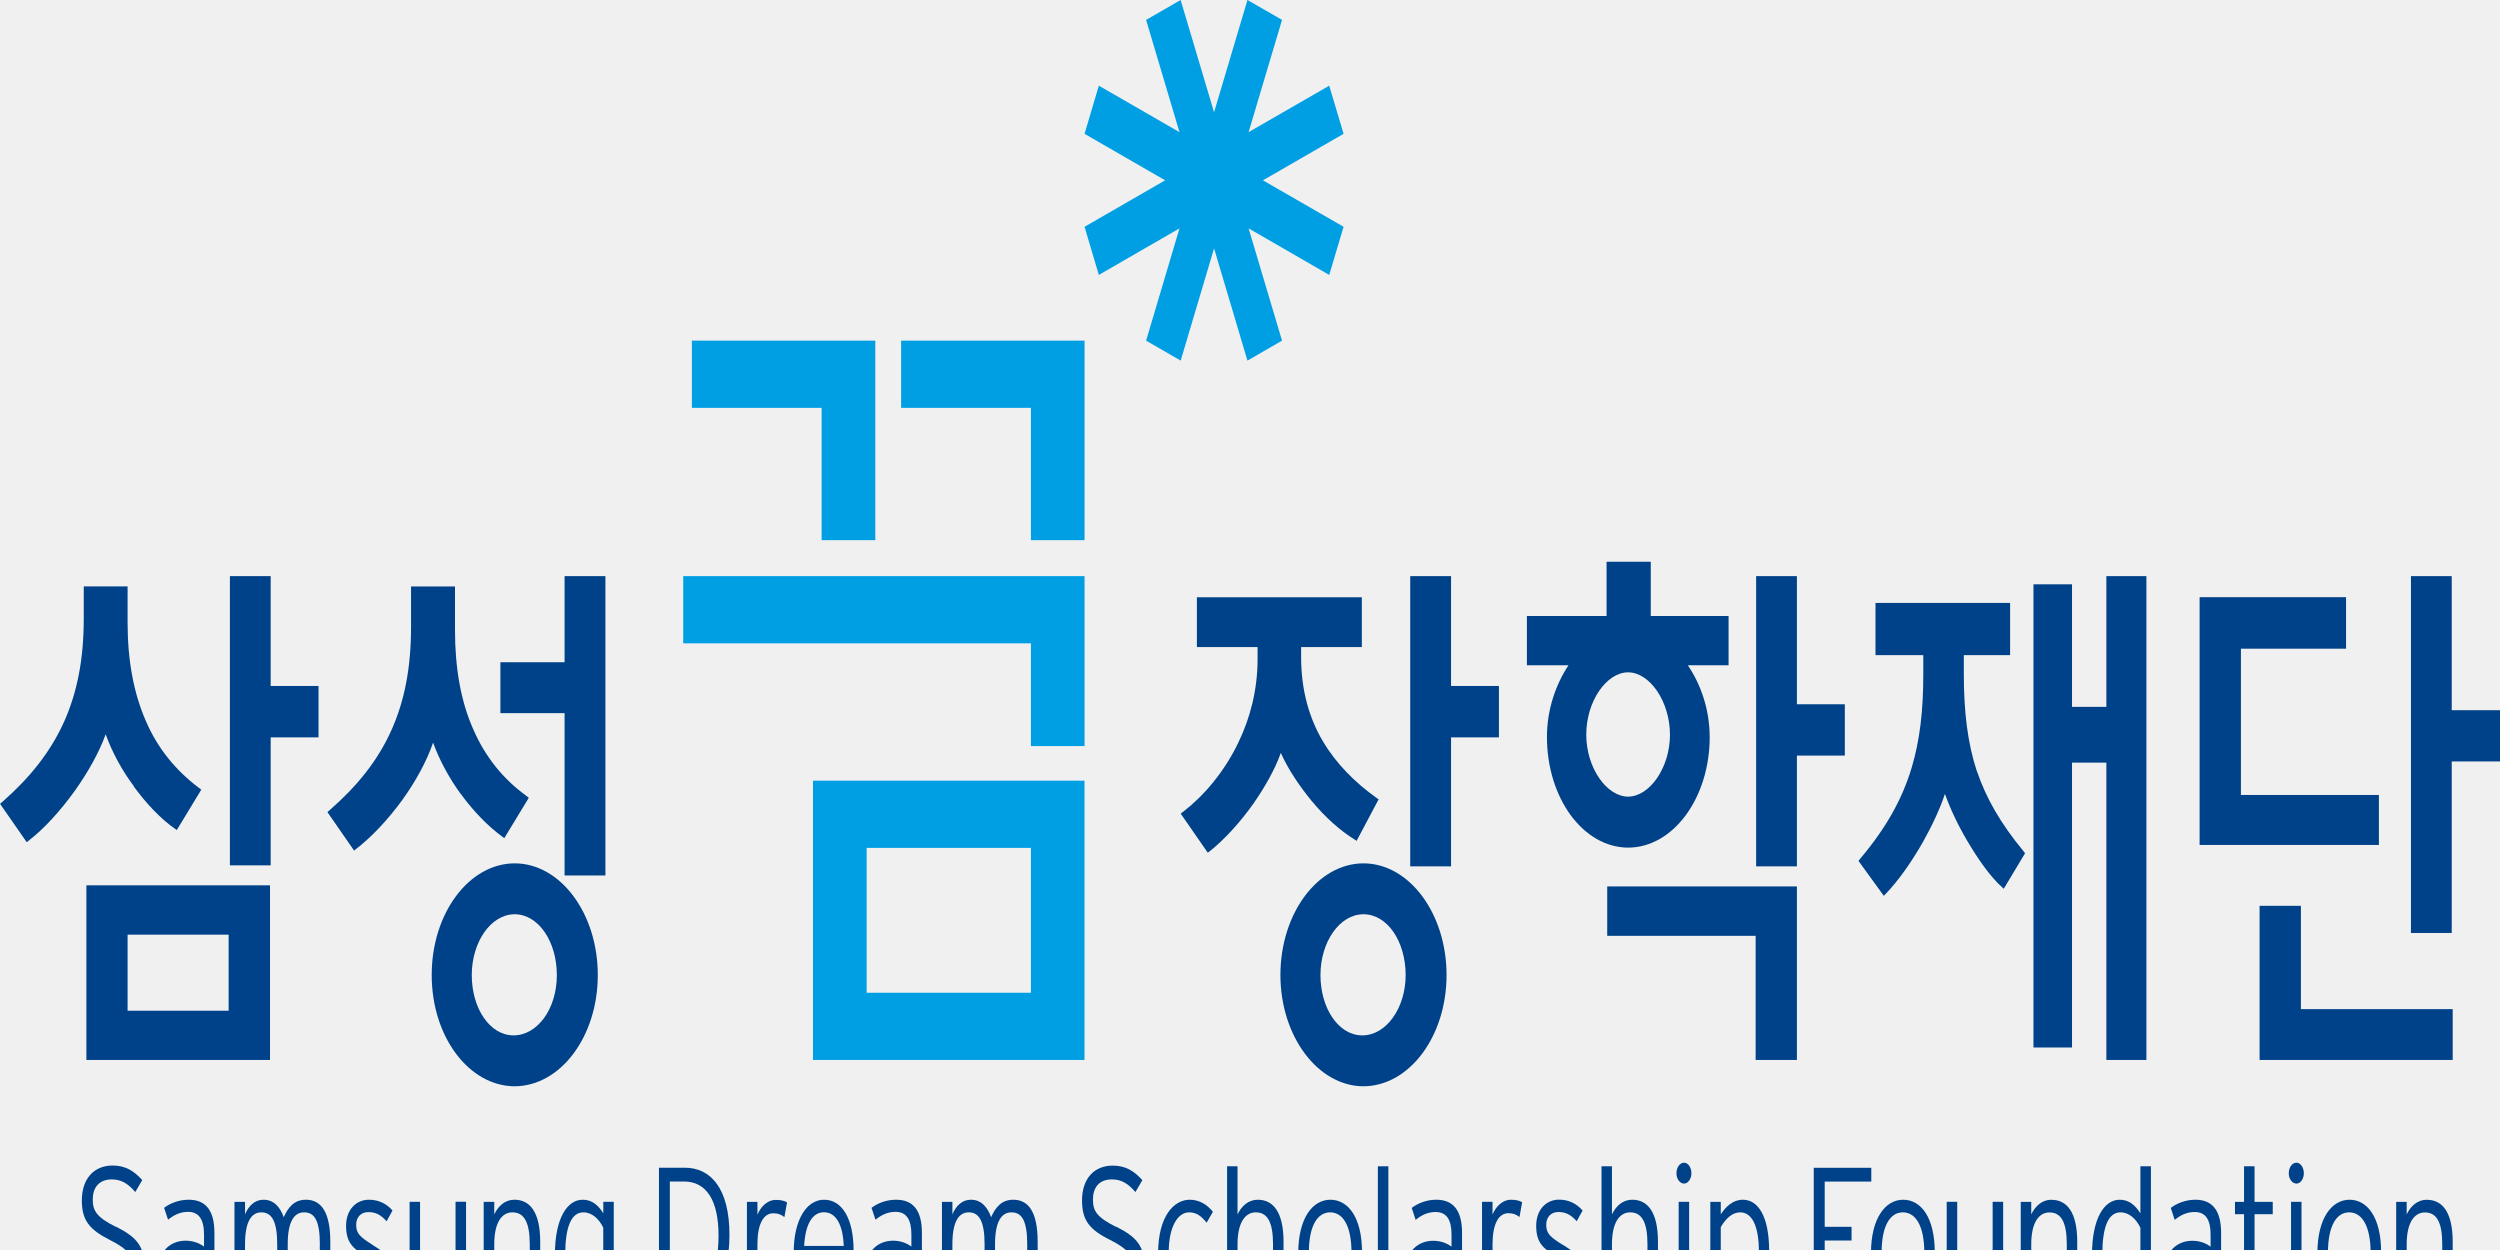
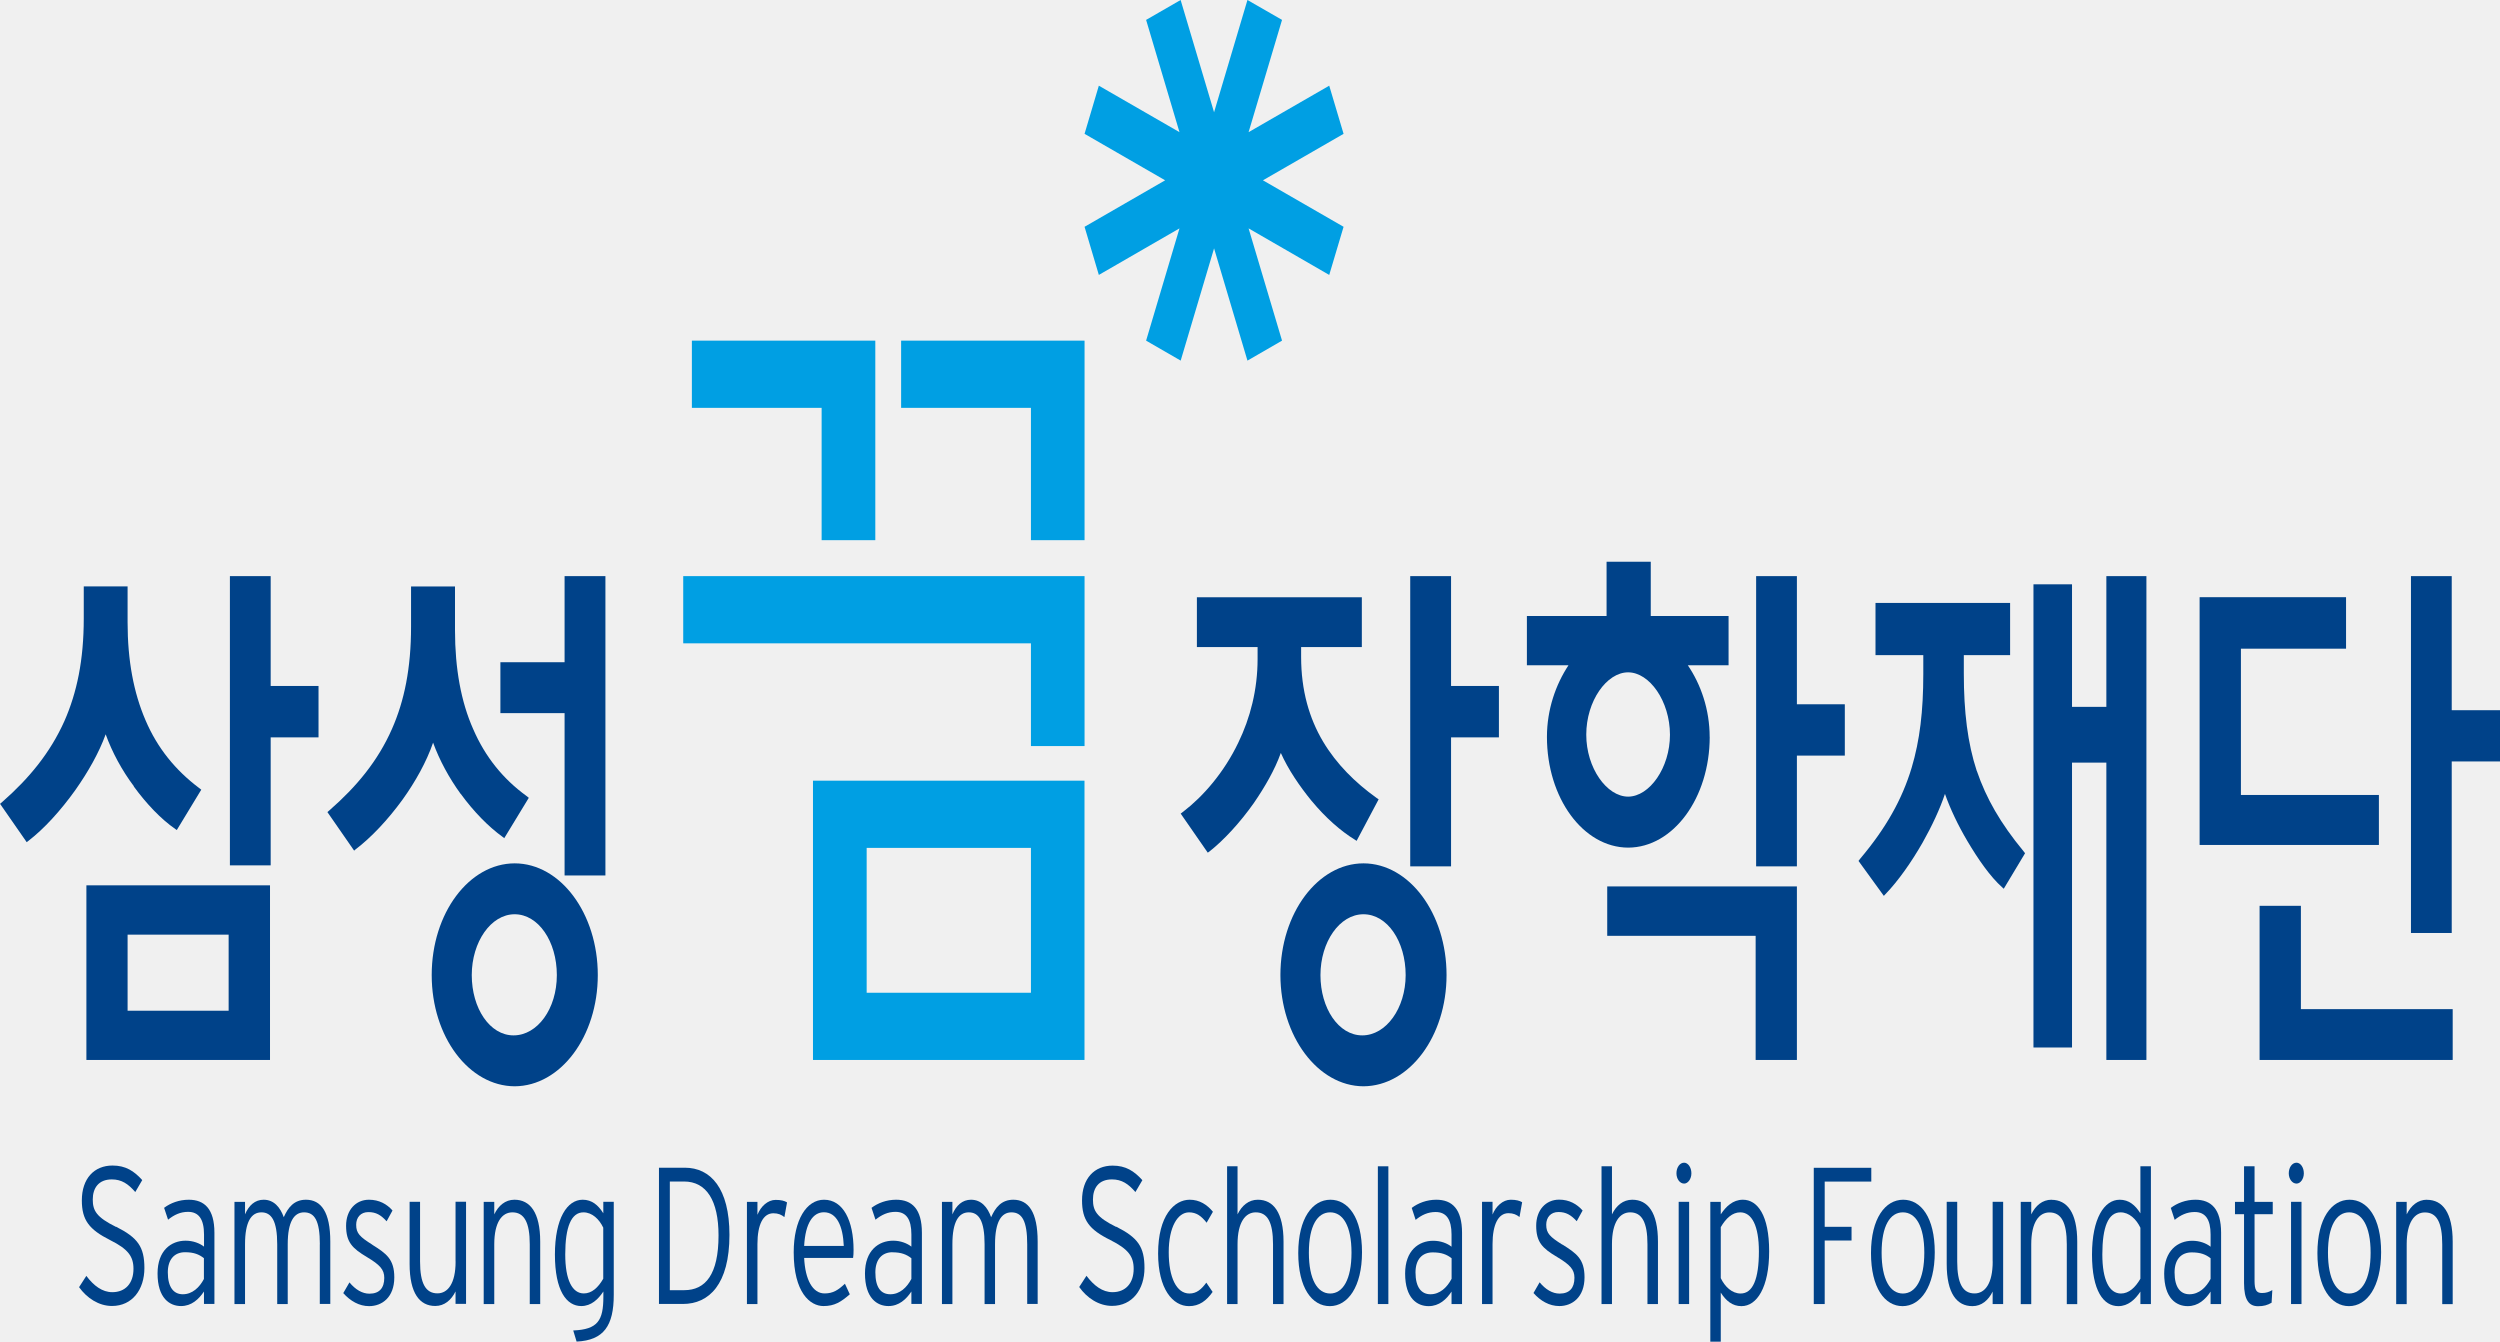
- <svg xmlns="http://www.w3.org/2000/svg" width="300" height="150" viewBox="0 0 300 150" fill="none">
+ <svg xmlns="http://www.w3.org/2000/svg" width="300" height="161" viewBox="0 0 300 161" fill="none">
  <g clip-path="url(#clip0_38_66)">
-     <path d="M61.763 103.602C56.301 103.612 51.805 109.56 51.805 117.003C51.805 124.446 56.301 130.335 61.763 130.355C67.275 130.325 71.735 124.376 71.735 117.003C71.735 109.63 67.275 103.612 61.763 103.602ZM61.626 124.246C58.773 124.246 56.611 120.996 56.611 117.013C56.611 113.031 58.917 109.711 61.755 109.711C64.594 109.711 66.821 112.951 66.821 117.013C66.821 121.076 64.486 124.246 61.619 124.246H61.626Z" fill="#004289" />
-     <path d="M16.053 94.373C17.581 96.47 19.324 98.295 21.032 99.479L21.212 99.609L24.152 94.764L23.871 94.544C21.075 92.437 18.885 89.779 17.458 86.418C16.039 83.118 15.311 79.266 15.311 74.682V70.368H10.051V74.221C10.051 79.196 9.237 83.108 7.724 86.539C6.024 90.331 3.509 93.39 0.288 96.219L0.007 96.46L3.206 101.064L3.379 100.923C5.274 99.479 7.292 97.262 9.05 94.794C10.57 92.638 11.889 90.311 12.681 88.114C13.452 90.26 14.641 92.457 16.06 94.343L16.053 94.373Z" fill="#004289" />
+     <path d="M61.763 103.602C56.301 103.612 51.805 109.56 51.805 117.003C51.805 124.447 56.301 130.335 61.763 130.355C67.275 130.325 71.735 124.376 71.735 117.003C71.735 109.631 67.275 103.612 61.763 103.602ZM61.626 124.246C58.773 124.246 56.611 120.996 56.611 117.013C56.611 113.031 58.917 109.711 61.755 109.711C64.594 109.711 66.821 112.951 66.821 117.013C66.821 121.076 64.486 124.246 61.619 124.246H61.626Z" fill="#004289" />
+     <path d="M16.053 94.373C17.581 96.47 19.324 98.295 21.032 99.479L21.212 99.609L24.152 94.764L23.871 94.544C21.075 92.437 18.885 89.779 17.458 86.418C16.039 83.118 15.311 79.266 15.311 74.682V70.369H10.051V74.221C10.051 79.196 9.237 83.108 7.724 86.539C6.024 90.331 3.509 93.39 0.288 96.219L0.007 96.46L3.206 101.064L3.379 100.924C5.274 99.479 7.292 97.262 9.05 94.794C10.57 92.638 11.889 90.311 12.681 88.114C13.452 90.26 14.641 92.457 16.06 94.343L16.053 94.373Z" fill="#004289" />
    <path d="M10.368 127.195H32.401V106.24H10.368V127.195ZM15.311 112.158H27.437V121.287H15.311V112.158Z" fill="#004289" />
-     <path d="M32.481 69.135H27.588V103.842H32.481V88.485H38.223V82.316H32.481V69.135Z" fill="#004289" />
-     <path d="M157.432 96.148C159.039 98.094 160.883 99.73 162.613 100.783L162.793 100.903L165.437 95.918L165.156 95.727C162.634 93.922 160.379 91.695 158.765 88.986C157.115 86.208 156.135 82.867 156.135 78.835V77.651H163.42V71.672H143.627V77.651H150.911V79.085C150.911 82.747 150.032 86.168 148.591 89.127C146.891 92.678 144.405 95.547 141.999 97.392L141.682 97.633L144.931 102.318L145.111 102.197C146.869 100.813 148.8 98.716 150.457 96.369C151.783 94.433 152.972 92.387 153.7 90.35C154.579 92.327 155.926 94.313 157.432 96.159V96.148Z" fill="#004289" />
+     <path d="M32.481 69.135H27.588V103.843H32.481V88.485H38.223V82.316H32.481V69.135Z" fill="#004289" />
+     <path d="M157.432 96.149C159.039 98.095 160.883 99.73 162.613 100.783L162.793 100.903L165.437 95.918L165.156 95.727C162.634 93.922 160.379 91.695 158.765 88.986C157.115 86.208 156.135 82.867 156.135 78.835V77.651H163.42V71.673H143.627V77.651H150.911V79.086C150.911 82.747 150.032 86.168 148.591 89.127C146.891 92.678 144.405 95.547 141.999 97.392L141.682 97.633L144.931 102.318L145.111 102.197C146.869 100.813 148.8 98.717 150.457 96.369C151.783 94.433 152.972 92.387 153.7 90.351C154.579 92.327 155.926 94.313 157.432 96.159V96.149Z" fill="#004289" />
    <path d="M192.867 112.299H210.678V127.195H215.628V106.37H192.867V112.299Z" fill="#004289" />
-     <path d="M205.159 88.435C205.159 85.154 204.107 82.135 202.536 79.828H207.429V73.919H198.091V67.409H192.788V73.919H183.227V79.828H188.22C186.699 82.135 185.633 85.124 185.633 88.435C185.633 95.747 189.963 101.696 195.382 101.716C200.8 101.696 205.159 95.747 205.166 88.435H205.159ZM190.352 88.164C190.352 84.111 192.809 80.68 195.374 80.68C197.939 80.68 200.389 84.131 200.396 88.164C200.396 92.146 197.939 95.587 195.374 95.597C192.802 95.587 190.352 92.146 190.352 88.164Z" fill="#004289" />
-     <path d="M215.628 69.135H210.736V103.963H215.628V90.671H221.378V84.512H215.628V69.135Z" fill="#004289" />
+     <path d="M205.159 88.435C205.159 85.154 204.107 82.135 202.536 79.828H207.429V73.92H198.091V67.409H192.788V73.92H183.227V79.828H188.22C186.699 82.135 185.633 85.124 185.633 88.435C185.633 95.747 189.963 101.696 195.382 101.716C200.8 101.696 205.159 95.747 205.166 88.435H205.159ZM190.352 88.164C190.352 84.111 192.809 80.681 195.374 80.681C197.939 80.681 200.389 84.131 200.396 88.164C200.396 92.146 197.939 95.587 195.374 95.597C192.802 95.587 190.352 92.146 190.352 88.164Z" fill="#004289" />
+     <path d="M215.628 69.135H210.736V103.963H215.628V90.672H221.378V84.513H215.628V69.135Z" fill="#004289" />
    <path d="M174.127 69.135H169.227V103.963H174.127V88.485H179.869V82.316H174.127V69.135Z" fill="#004289" />
-     <path d="M285.467 95.396H268.91V77.842H281.526V71.662H263.953V101.395H285.467V95.396Z" fill="#004289" />
+     <path d="M285.467 95.396H268.91V77.842H281.526V71.663H263.953V101.395H285.467V95.396Z" fill="#004289" />
    <path d="M67.75 79.467H60.048V85.576H67.75V105.056H72.65V69.135H67.75V79.467Z" fill="#004289" />
-     <path d="M55.299 95.276C56.827 97.372 58.606 99.198 60.321 100.432L60.509 100.582L63.456 95.737L63.167 95.507C60.372 93.48 58.225 90.822 56.791 87.512C55.328 84.232 54.6 80.239 54.6 75.645V70.379H49.326V75.214C49.326 80.189 48.526 84.091 47.042 87.462C45.342 91.324 42.791 94.393 39.563 97.212L39.29 97.453L42.496 102.077L42.654 101.937C44.556 100.492 46.523 98.395 48.274 95.998C49.852 93.801 51.178 91.424 51.971 89.117C52.727 91.203 53.887 93.35 55.285 95.276H55.299Z" fill="#004289" />
-     <path d="M163.614 103.602C158.153 103.612 153.657 109.56 153.649 117.003C153.657 124.376 158.153 130.335 163.614 130.355C169.119 130.325 173.586 124.376 173.586 117.003C173.586 109.63 169.119 103.612 163.614 103.602ZM163.47 124.246C160.624 124.246 158.455 120.996 158.455 117.013C158.455 113.031 160.754 109.711 163.614 109.711C166.475 109.711 168.672 112.951 168.679 117.013C168.672 120.996 166.338 124.246 163.47 124.246Z" fill="#004289" />
+     <path d="M55.299 95.276C56.827 97.373 58.606 99.198 60.321 100.432L60.509 100.582L63.456 95.737L63.167 95.507C60.372 93.48 58.225 90.822 56.791 87.512C55.328 84.232 54.6 80.239 54.6 75.645V70.379H49.326V75.214C49.326 80.189 48.526 84.091 47.042 87.462C45.342 91.324 42.791 94.393 39.563 97.212L39.29 97.453L42.496 102.077L42.654 101.937C44.556 100.492 46.523 98.396 48.274 95.998C49.852 93.801 51.178 91.424 51.971 89.117C52.727 91.203 53.887 93.35 55.285 95.276H55.299Z" fill="#004289" />
+     <path d="M163.614 103.602C158.153 103.612 153.657 109.56 153.649 117.003C153.657 124.376 158.153 130.335 163.614 130.355C169.119 130.325 173.586 124.376 173.586 117.003C173.586 109.631 169.119 103.612 163.614 103.602ZM163.47 124.246C160.624 124.246 158.455 120.996 158.455 117.013C158.455 113.031 160.754 109.711 163.614 109.711C166.475 109.711 168.672 112.951 168.679 117.013C168.672 120.996 166.338 124.246 163.47 124.246Z" fill="#004289" />
    <path d="M276.108 108.698H271.151V127.195H294.323V121.096H276.108V108.698Z" fill="#004289" />
    <path d="M294.207 85.225V69.135H289.315V111.958H294.207V91.374H300V85.225H294.207Z" fill="#004289" />
    <path d="M252.763 84.823H248.642V70.118H244.016V125.7H248.642V91.514H252.763V127.195H257.569V69.135H252.763V84.823Z" fill="#004289" />
-     <path d="M237.215 92.527C236.112 89.167 235.658 85.425 235.658 80.811V78.614H241.213V72.355H225.06V78.614H230.795V80.921C230.795 85.285 230.384 88.846 229.39 92.156C228.244 95.948 226.313 99.379 223.237 103.03L223.021 103.311L226.061 107.504L226.248 107.303C227.776 105.728 229.375 103.451 230.716 101.104C231.84 99.118 232.791 97.071 233.396 95.266C234.008 97.021 234.967 99.037 236.083 100.923C237.388 103.13 238.85 105.227 240.255 106.471L240.45 106.651L243.008 102.388L242.806 102.127C240.053 98.787 238.346 95.808 237.222 92.517L237.215 92.527Z" fill="#004289" />
-     <path d="M13.92 147.227C11.572 146.064 11.132 145.281 11.132 143.937C11.132 142.593 11.809 141.53 13.416 141.53C14.591 141.53 15.383 142.061 16.233 143.044L17.069 141.61C16.082 140.516 15.073 139.864 13.502 139.864C11.305 139.864 9.821 141.419 9.821 144.047C9.821 146.405 10.685 147.538 13.214 148.812C15.361 149.886 16.017 150.758 16.017 152.263C16.017 153.998 15.044 155.062 13.481 155.062C12.27 155.062 11.247 154.289 10.361 153.106L9.489 154.46C10.412 155.754 11.845 156.717 13.438 156.717C15.887 156.717 17.328 154.731 17.328 152.173C17.328 149.615 16.529 148.521 13.928 147.207L13.92 147.227Z" fill="#004289" />
-     <path d="M22.653 143.967C21.507 143.967 20.463 144.358 19.692 144.94L20.167 146.365C20.888 145.783 21.644 145.422 22.567 145.422C23.849 145.422 24.483 146.304 24.483 148.14V149.595C23.964 149.193 23.172 148.882 22.278 148.882C20.535 148.882 18.906 150.056 18.906 152.815C18.906 155.774 20.355 156.727 21.724 156.727C22.984 156.727 23.849 155.914 24.476 154.981V156.476H25.73V147.929C25.73 145.081 24.541 143.967 22.653 143.967ZM24.476 153.467C23.943 154.49 23.078 155.312 21.94 155.312C20.866 155.312 20.138 154.51 20.138 152.684C20.138 151.149 20.916 150.267 22.206 150.267C23.28 150.267 23.899 150.538 24.469 150.979V153.457L24.476 153.467Z" fill="#004289" />
-     <path d="M38.375 149.304V156.476H39.636V149.003C39.636 145.422 38.519 143.967 36.718 143.967C35.291 143.967 34.57 144.89 34.052 146.064C33.634 144.89 32.877 143.967 31.638 143.967C30.593 143.967 29.851 144.659 29.404 145.723V144.228H28.136V156.486H29.404V149.314C29.404 146.595 30.161 145.482 31.371 145.482C32.582 145.482 33.266 146.505 33.266 149.314V156.486H34.527V149.314C34.527 146.595 35.291 145.482 36.487 145.482C37.762 145.482 38.382 146.505 38.382 149.314L38.375 149.304Z" fill="#004289" />
-     <path d="M44.679 149.364C43.188 148.421 42.741 148.01 42.741 146.977C42.741 146.094 43.274 145.452 44.204 145.452C45.133 145.452 45.709 145.803 46.394 146.555L47.1 145.261C46.43 144.489 45.493 143.967 44.276 143.967C42.683 143.967 41.531 145.221 41.531 147.087C41.531 149.053 42.266 149.795 44.031 150.849C45.587 151.781 46.113 152.343 46.113 153.346C46.113 154.54 45.544 155.242 44.333 155.242C43.462 155.242 42.64 154.741 41.934 153.888L41.192 155.172C42.035 156.115 43.087 156.737 44.297 156.737C45.825 156.737 47.316 155.694 47.316 153.286C47.316 151.089 46.344 150.417 44.679 149.374V149.364Z" fill="#004289" />
-     <path d="M54.672 151.38C54.672 154.069 53.707 155.202 52.496 155.202C51.077 155.202 50.407 154.018 50.407 151.38V144.218H49.153V151.681C49.153 155.202 50.371 156.717 52.23 156.717C53.347 156.717 54.161 155.995 54.665 154.971V156.466H55.926V144.208H54.665V151.37L54.672 151.38Z" fill="#004289" />
-     <path d="M64.825 156.476V149.003C64.825 145.472 63.6 143.967 61.733 143.967C60.631 143.967 59.81 144.679 59.312 145.723V144.228H58.044V156.486H59.312V149.314C59.312 146.635 60.256 145.482 61.489 145.482C62.894 145.482 63.571 146.676 63.571 149.314V156.486H64.832L64.825 156.476Z" fill="#004289" />
-     <path d="M68.787 159.656L69.191 160.99C72.462 160.84 73.651 159.074 73.651 155.383V144.218H72.397V145.592C71.778 144.609 71.028 143.967 69.919 143.967C68.067 143.967 66.59 146.194 66.59 150.548C66.59 154.901 67.988 156.727 69.753 156.727C70.942 156.727 71.785 155.914 72.404 154.981V155.613C72.404 158.462 71.734 159.536 68.795 159.656H68.787ZM70.063 155.212C68.672 155.212 67.829 153.607 67.829 150.528C67.829 147.227 68.55 145.482 70.012 145.482C71.057 145.482 71.907 146.304 72.39 147.318V153.447C71.77 154.53 70.999 155.212 70.055 155.212H70.063Z" fill="#004289" />
-     <path d="M87.535 148.19C87.535 142.583 85.265 140.125 82.182 140.125H79.076V156.476H81.944C85.085 156.476 87.535 154.119 87.535 148.18V148.19ZM80.388 141.78H82.081C84.783 141.78 86.224 144.078 86.224 148.25C86.224 152.955 84.646 154.821 82.109 154.821H80.38V141.78H80.388Z" fill="#004289" />
-     <path d="M90.893 145.743V144.228H89.632V156.486H90.893V149.294C90.893 146.946 91.577 145.592 92.809 145.592C93.393 145.592 93.782 145.773 94.128 146.054L94.445 144.288C94.15 144.098 93.724 143.987 93.076 143.987C92.132 143.987 91.289 144.77 90.9 145.763L90.893 145.743Z" fill="#004289" />
+     <path d="M237.215 92.527C236.112 89.167 235.658 85.425 235.658 80.811V78.614H241.213V72.355H225.06V78.614H230.795V80.921C230.795 85.285 230.384 88.846 229.39 92.156C228.244 95.948 226.313 99.379 223.237 103.03L223.021 103.311L226.061 107.504L226.248 107.303C227.776 105.728 229.375 103.451 230.716 101.104C231.84 99.118 232.791 97.072 233.396 95.266C234.008 97.021 234.967 99.038 236.083 100.923C237.388 103.13 238.85 105.227 240.255 106.471L240.45 106.651L243.008 102.388L242.806 102.127C240.053 98.787 238.346 95.808 237.222 92.517L237.215 92.527Z" fill="#004289" />
+     <path d="M13.92 147.227C11.572 146.064 11.132 145.281 11.132 143.937C11.132 142.593 11.809 141.529 13.416 141.529C14.591 141.529 15.383 142.061 16.233 143.044L17.069 141.61C16.082 140.516 15.073 139.864 13.502 139.864C11.305 139.864 9.821 141.419 9.821 144.047C9.821 146.405 10.685 147.538 13.214 148.812C15.361 149.885 16.017 150.758 16.017 152.263C16.017 153.998 15.044 155.061 13.481 155.061C12.27 155.061 11.247 154.289 10.361 153.105L9.489 154.46C10.412 155.754 11.845 156.717 13.438 156.717C15.887 156.717 17.328 154.73 17.328 152.172C17.328 149.615 16.529 148.521 13.928 147.207L13.92 147.227Z" fill="#004289" />
+     <path d="M22.653 143.967C21.507 143.967 20.463 144.358 19.692 144.94L20.167 146.364C20.888 145.783 21.644 145.422 22.567 145.422C23.849 145.422 24.483 146.304 24.483 148.14V149.595C23.964 149.193 23.172 148.882 22.278 148.882C20.535 148.882 18.906 150.056 18.906 152.815C18.906 155.774 20.355 156.727 21.724 156.727C22.984 156.727 23.849 155.914 24.476 154.981V156.476H25.73V147.929C25.73 145.08 24.541 143.967 22.653 143.967ZM24.476 153.467C23.943 154.49 23.078 155.312 21.94 155.312C20.866 155.312 20.138 154.51 20.138 152.684C20.138 151.149 20.916 150.267 22.206 150.267C23.28 150.267 23.899 150.537 24.469 150.979V153.457L24.476 153.467Z" fill="#004289" />
+     <path d="M38.375 149.304V156.476H39.636V149.003C39.636 145.422 38.519 143.967 36.718 143.967C35.291 143.967 34.57 144.89 34.052 146.064C33.634 144.89 32.877 143.967 31.638 143.967C30.593 143.967 29.851 144.659 29.404 145.722V144.228H28.136V156.486H29.404V149.314C29.404 146.595 30.161 145.482 31.371 145.482C32.582 145.482 33.266 146.505 33.266 149.314V156.486H34.527V149.314C34.527 146.595 35.291 145.482 36.487 145.482C37.762 145.482 38.382 146.505 38.382 149.314L38.375 149.304Z" fill="#004289" />
+     <path d="M44.679 149.364C43.188 148.421 42.741 148.01 42.741 146.976C42.741 146.094 43.274 145.452 44.204 145.452C45.133 145.452 45.709 145.803 46.394 146.555L47.1 145.261C46.43 144.489 45.493 143.967 44.276 143.967C42.683 143.967 41.531 145.221 41.531 147.087C41.531 149.053 42.266 149.795 44.031 150.848C45.587 151.781 46.113 152.343 46.113 153.346C46.113 154.54 45.544 155.242 44.333 155.242C43.462 155.242 42.64 154.74 41.934 153.888L41.192 155.172C42.035 156.115 43.087 156.737 44.297 156.737C45.825 156.737 47.316 155.693 47.316 153.286C47.316 151.089 46.344 150.417 44.679 149.374V149.364Z" fill="#004289" />
+     <path d="M54.672 151.38C54.672 154.068 53.707 155.202 52.496 155.202C51.077 155.202 50.407 154.018 50.407 151.38V144.218H49.153V151.681C49.153 155.202 50.371 156.717 52.23 156.717C53.347 156.717 54.161 155.994 54.665 154.971V156.466H55.926V144.208H54.665V151.37L54.672 151.38Z" fill="#004289" />
+     <path d="M64.825 156.476V149.003C64.825 145.472 63.6 143.967 61.733 143.967C60.631 143.967 59.81 144.679 59.312 145.722V144.228H58.044V156.486H59.312V149.314C59.312 146.635 60.256 145.482 61.489 145.482C62.894 145.482 63.571 146.675 63.571 149.314V156.486H64.832L64.825 156.476Z" fill="#004289" />
+     <path d="M68.787 159.656L69.191 160.99C72.462 160.839 73.651 159.074 73.651 155.382V144.218H72.397V145.592C71.778 144.609 71.028 143.967 69.919 143.967C68.067 143.967 66.59 146.194 66.59 150.547C66.59 154.901 67.988 156.727 69.753 156.727C70.942 156.727 71.785 155.914 72.404 154.981V155.613C72.404 158.462 71.734 159.535 68.795 159.656H68.787ZM70.063 155.212C68.672 155.212 67.829 153.607 67.829 150.527C67.829 147.227 68.55 145.482 70.012 145.482C71.057 145.482 71.907 146.304 72.39 147.317V153.446C71.77 154.53 70.999 155.212 70.055 155.212H70.063Z" fill="#004289" />
+     <path d="M87.535 148.19C87.535 142.583 85.265 140.125 82.182 140.125H79.076V156.476H81.944C85.085 156.476 87.535 154.118 87.535 148.18V148.19ZM80.388 141.78H82.081C84.783 141.78 86.224 144.077 86.224 148.25C86.224 152.955 84.646 154.821 82.109 154.821H80.38V141.78H80.388Z" fill="#004289" />
+     <path d="M90.893 145.743V144.228H89.632V156.486H90.893V149.294C90.893 146.946 91.577 145.592 92.809 145.592C93.393 145.592 93.782 145.773 94.128 146.053L94.445 144.288C94.15 144.097 93.724 143.987 93.076 143.987C92.132 143.987 91.289 144.769 90.9 145.763L90.893 145.743Z" fill="#004289" />
    <path d="M101.974 155.312L101.391 154.048C100.584 154.801 99.978 155.212 98.948 155.212C97.514 155.212 96.621 153.557 96.498 150.949H102.371C102.414 150.658 102.428 150.407 102.428 149.986C102.428 146.485 101.182 143.967 98.883 143.967C96.787 143.967 95.245 146.385 95.245 150.277C95.245 155.102 97.204 156.727 98.818 156.727C100.144 156.727 100.922 156.235 101.981 155.312H101.974ZM98.869 145.472C100.411 145.472 101.153 147.127 101.254 149.514H96.498C96.642 146.776 97.558 145.472 98.869 145.472Z" fill="#004289" />
-     <path d="M106.615 156.727C107.875 156.727 108.747 155.914 109.367 154.981V156.476H110.628V147.929C110.628 145.081 109.439 143.967 107.537 143.967C106.391 143.967 105.354 144.358 104.583 144.94L105.058 146.365C105.779 145.783 106.535 145.422 107.458 145.422C108.747 145.422 109.367 146.304 109.367 148.14V149.595C108.855 149.193 108.063 148.882 107.184 148.882C105.433 148.882 103.797 150.056 103.797 152.815C103.797 155.774 105.246 156.727 106.615 156.727ZM107.105 150.277C108.171 150.277 108.798 150.548 109.367 150.989V153.467C108.834 154.49 107.976 155.312 106.845 155.312C105.714 155.312 105.044 154.51 105.044 152.684C105.044 151.149 105.822 150.267 107.112 150.267L107.105 150.277Z" fill="#004289" />
-     <path d="M123.265 149.304V156.476H124.519V149.003C124.519 145.422 123.402 143.967 121.601 143.967C120.174 143.967 119.454 144.89 118.935 146.064C118.517 144.89 117.768 143.967 116.521 143.967C115.477 143.967 114.742 144.659 114.288 145.723V144.228H113.034V156.486H114.288V149.314C114.288 146.595 115.044 145.482 116.255 145.482C117.465 145.482 118.15 146.505 118.15 149.314V156.486H119.404V149.314C119.404 146.595 120.174 145.482 121.371 145.482C122.639 145.482 123.265 146.505 123.265 149.314V149.304Z" fill="#004289" />
-     <path d="M133.936 147.227C131.587 146.064 131.155 145.291 131.155 143.937C131.155 142.583 131.825 141.53 133.432 141.53C134.613 141.53 135.399 142.061 136.249 143.044L137.085 141.62C136.098 140.526 135.089 139.874 133.518 139.874C131.321 139.874 129.844 141.419 129.844 144.047C129.844 146.405 130.694 147.548 133.237 148.802C135.384 149.885 136.04 150.748 136.04 152.263C136.04 153.988 135.067 155.062 133.504 155.062C132.293 155.062 131.27 154.279 130.377 153.095L129.505 154.44C130.427 155.754 131.861 156.707 133.446 156.707C135.889 156.707 137.337 154.72 137.337 152.163C137.337 149.605 136.537 148.511 133.936 147.197V147.227Z" fill="#004289" />
-     <path d="M142.683 145.482C143.57 145.482 144.16 145.923 144.794 146.726L145.551 145.412C144.859 144.569 143.951 143.967 142.763 143.967C140.918 143.967 138.973 145.873 138.973 150.417C138.973 154.69 140.738 156.737 142.683 156.737C143.915 156.737 144.773 156.085 145.515 155.032L144.758 153.918C144.16 154.731 143.584 155.222 142.734 155.222C141.17 155.222 140.248 153.286 140.248 150.267C140.248 147.247 141.314 145.482 142.69 145.482H142.683Z" fill="#004289" />
-     <path d="M150.94 143.967C149.838 143.967 149.01 144.679 148.505 145.723V139.955H147.251V156.486H148.505V149.314C148.505 146.625 149.471 145.482 150.688 145.482C152.101 145.482 152.763 146.666 152.763 149.314V156.486H154.024V149.003C154.024 145.482 152.799 143.967 150.933 143.967H150.94Z" fill="#004289" />
+     <path d="M106.615 156.727C107.875 156.727 108.747 155.914 109.367 154.981V156.476H110.628V147.929C110.628 145.08 109.439 143.967 107.537 143.967C106.391 143.967 105.354 144.358 104.583 144.94L105.058 146.364C105.779 145.783 106.535 145.422 107.458 145.422C108.747 145.422 109.367 146.304 109.367 148.14V149.595C108.855 149.193 108.063 148.882 107.184 148.882C105.433 148.882 103.797 150.056 103.797 152.815C103.797 155.774 105.246 156.727 106.615 156.727ZM107.105 150.277C108.171 150.277 108.798 150.547 109.367 150.989V153.467C108.834 154.49 107.976 155.312 106.845 155.312C105.714 155.312 105.044 154.51 105.044 152.684C105.044 151.149 105.822 150.267 107.112 150.267L107.105 150.277Z" fill="#004289" />
+     <path d="M123.265 149.304V156.476H124.519V149.003C124.519 145.422 123.402 143.967 121.601 143.967C120.174 143.967 119.454 144.89 118.935 146.064C118.517 144.89 117.768 143.967 116.521 143.967C115.477 143.967 114.742 144.659 114.288 145.722V144.228H113.034V156.486H114.288V149.314C114.288 146.595 115.044 145.482 116.255 145.482C117.465 145.482 118.15 146.505 118.15 149.314V156.486H119.404V149.314C119.404 146.595 120.174 145.482 121.371 145.482C122.639 145.482 123.265 146.505 123.265 149.314V149.304Z" fill="#004289" />
+     <path d="M133.936 147.227C131.587 146.063 131.155 145.291 131.155 143.937C131.155 142.583 131.825 141.529 133.432 141.529C134.613 141.529 135.399 142.061 136.249 143.044L137.085 141.62C136.098 140.526 135.089 139.874 133.518 139.874C131.321 139.874 129.844 141.419 129.844 144.047C129.844 146.405 130.694 147.548 133.237 148.802C135.384 149.885 136.04 150.748 136.04 152.263C136.04 153.988 135.067 155.061 133.504 155.061C132.293 155.061 131.27 154.279 130.377 153.095L129.505 154.44C130.427 155.754 131.861 156.707 133.446 156.707C135.889 156.707 137.337 154.72 137.337 152.162C137.337 149.604 136.537 148.511 133.936 147.197V147.227Z" fill="#004289" />
+     <path d="M142.683 145.482C143.57 145.482 144.16 145.923 144.794 146.726L145.551 145.412C144.859 144.569 143.951 143.967 142.763 143.967C140.918 143.967 138.973 145.873 138.973 150.417C138.973 154.69 140.738 156.737 142.683 156.737C143.915 156.737 144.773 156.085 145.515 155.031L144.758 153.918C144.16 154.73 143.584 155.222 142.734 155.222C141.17 155.222 140.248 153.286 140.248 150.267C140.248 147.247 141.314 145.482 142.69 145.482H142.683Z" fill="#004289" />
+     <path d="M150.94 143.967C149.838 143.967 149.01 144.679 148.505 145.723V139.955H147.251V156.486H148.505V149.314C148.505 146.625 149.471 145.482 150.688 145.482C152.101 145.482 152.763 146.665 152.763 149.314V156.486H154.024V149.003C154.024 145.482 152.799 143.967 150.933 143.967H150.94Z" fill="#004289" />
    <path d="M159.644 143.967C157.504 143.967 155.79 146.194 155.79 150.367C155.79 154.54 157.432 156.737 159.579 156.737C161.727 156.737 163.441 154.43 163.441 150.267C163.441 146.104 161.784 143.967 159.644 143.967ZM159.623 155.222C158.095 155.222 157.065 153.547 157.065 150.317C157.065 147.087 158.095 145.482 159.623 145.482C161.15 145.482 162.18 147.097 162.18 150.317C162.18 153.537 161.143 155.222 159.623 155.222Z" fill="#004289" />
    <path d="M166.604 139.955H165.343V156.486H166.604V139.955Z" fill="#004289" />
-     <path d="M172.354 143.967C171.216 143.967 170.171 144.368 169.407 144.95L169.876 146.385C170.596 145.793 171.353 145.442 172.275 145.442C173.565 145.442 174.184 146.335 174.184 148.14V149.605C173.666 149.193 172.873 148.892 171.994 148.892C170.243 148.892 168.615 150.066 168.615 152.825C168.615 155.794 170.056 156.737 171.432 156.737C172.693 156.737 173.565 155.934 174.184 154.991V156.486H175.445V147.939C175.445 145.081 174.256 143.967 172.354 143.967ZM174.184 153.467C173.651 154.49 172.787 155.312 171.655 155.312C170.589 155.312 169.861 154.51 169.861 152.694C169.861 151.149 170.639 150.287 171.929 150.287C173.003 150.287 173.622 150.548 174.192 150.989V153.467H174.184Z" fill="#004289" />
-     <path d="M179.105 145.743V144.218H177.844V156.486H179.105V149.294C179.105 146.956 179.79 145.582 181.014 145.582C181.605 145.582 181.987 145.763 182.34 146.044L182.657 144.268C182.362 144.088 181.937 143.967 181.288 143.967C180.344 143.967 179.501 144.75 179.105 145.743Z" fill="#004289" />
+     <path d="M172.354 143.967C171.216 143.967 170.171 144.368 169.407 144.95L169.876 146.385C170.596 145.793 171.353 145.442 172.275 145.442C173.565 145.442 174.184 146.334 174.184 148.14V149.605C173.666 149.193 172.873 148.892 171.994 148.892C170.243 148.892 168.615 150.066 168.615 152.825C168.615 155.794 170.056 156.737 171.432 156.737C172.693 156.737 173.565 155.934 174.184 154.991V156.486H175.445V147.939C175.445 145.08 174.256 143.967 172.354 143.967ZM174.184 153.467C173.651 154.49 172.787 155.312 171.655 155.312C170.589 155.312 169.861 154.51 169.861 152.694C169.861 151.149 170.639 150.287 171.929 150.287C173.003 150.287 173.622 150.547 174.192 150.989V153.467H174.184Z" fill="#004289" />
+     <path d="M179.105 145.743V144.218H177.844V156.486H179.105V149.294C179.105 146.956 179.79 145.582 181.014 145.582C181.605 145.582 181.987 145.763 182.34 146.043L182.657 144.268C182.362 144.087 181.937 143.967 181.288 143.967C180.344 143.967 179.501 144.749 179.105 145.743Z" fill="#004289" />
    <path d="M187.492 149.364C185.993 148.421 185.547 148 185.547 146.966C185.547 146.084 186.087 145.442 187.009 145.442C187.931 145.442 188.522 145.803 189.207 146.545L189.913 145.261C189.236 144.489 188.306 143.957 187.096 143.957C185.496 143.957 184.343 145.211 184.343 147.087C184.343 149.053 185.085 149.795 186.851 150.838C188.407 151.771 188.933 152.333 188.933 153.336C188.933 154.54 188.357 155.232 187.16 155.232C186.281 155.232 185.46 154.73 184.754 153.878L184.019 155.162C184.855 156.105 185.914 156.727 187.124 156.727C188.645 156.727 190.143 155.683 190.143 153.276C190.143 151.069 189.171 150.407 187.506 149.354L187.492 149.364Z" fill="#004289" />
-     <path d="M195.872 143.967C194.762 143.967 193.941 144.679 193.436 145.723V139.955H192.183V156.486H193.436V149.314C193.436 146.625 194.395 145.482 195.619 145.482C197.024 145.482 197.695 146.666 197.695 149.314V156.486H198.955V149.003C198.955 145.482 197.731 143.967 195.872 143.967Z" fill="#004289" />
+     <path d="M195.872 143.967C194.762 143.967 193.941 144.679 193.436 145.723V139.955H192.183V156.486H193.436V149.314C193.436 146.625 194.395 145.482 195.619 145.482C197.024 145.482 197.695 146.665 197.695 149.314V156.486H198.955V149.003C198.955 145.482 197.731 143.967 195.872 143.967Z" fill="#004289" />
    <path d="M202.695 144.218H201.441V156.486H202.695V144.218Z" fill="#004289" />
    <path d="M202.097 139.523C201.578 139.523 201.174 140.085 201.174 140.797C201.174 141.469 201.578 142.031 202.097 142.031C202.558 142.031 202.968 141.469 202.968 140.797C202.968 140.085 202.558 139.523 202.097 139.523Z" fill="#004289" />
-     <path d="M209.143 143.967C207.955 143.967 207.112 144.78 206.492 145.723V144.228H205.238V161H206.492V155.112C207.112 156.085 207.868 156.737 208.978 156.737C210.822 156.737 212.299 154.49 212.299 150.156C212.299 145.823 210.902 143.967 209.143 143.967ZM208.877 155.222C207.839 155.222 206.982 154.4 206.492 153.376V147.257C207.112 146.194 207.89 145.482 208.826 145.482C210.224 145.482 211.067 147.097 211.067 150.176C211.067 153.467 210.347 155.222 208.877 155.222Z" fill="#004289" />
+     <path d="M209.143 143.967C207.955 143.967 207.112 144.78 206.492 145.722V144.228H205.238V161H206.492V155.112C207.112 156.085 207.868 156.737 208.978 156.737C210.822 156.737 212.299 154.49 212.299 150.156C212.299 145.823 210.902 143.967 209.143 143.967ZM208.877 155.222C207.839 155.222 206.982 154.399 206.492 153.376V147.257C207.112 146.194 207.89 145.482 208.826 145.482C210.224 145.482 211.067 147.097 211.067 150.176C211.067 153.467 210.347 155.222 208.877 155.222Z" fill="#004289" />
    <path d="M218.964 141.79H224.555V140.135H217.653V156.486H218.964V148.862H222.185V147.217H218.964V141.79Z" fill="#004289" />
    <path d="M228.381 143.967C226.241 143.967 224.519 146.194 224.519 150.367C224.519 154.54 226.169 156.737 228.309 156.737C230.449 156.737 232.171 154.43 232.171 150.267C232.171 146.104 230.528 143.967 228.381 143.967ZM228.345 155.222C226.817 155.222 225.794 153.547 225.794 150.317C225.794 147.087 226.817 145.482 228.345 145.482C229.872 145.482 230.917 147.097 230.917 150.317C230.917 153.537 229.88 155.222 228.345 155.222Z" fill="#004289" />
-     <path d="M239.124 151.38C239.124 154.068 238.173 155.212 236.948 155.212C235.536 155.212 234.866 154.028 234.866 151.38V144.218H233.605V151.691C233.605 155.222 234.83 156.737 236.696 156.737C237.791 156.737 238.613 156.025 239.117 154.991V156.486H240.378V144.218H239.117V151.38H239.124Z" fill="#004289" />
-     <path d="M246.185 143.967C245.083 143.967 244.261 144.679 243.75 145.723V144.228H242.489V156.496H243.75V149.324C243.75 146.635 244.708 145.492 245.933 145.492C247.345 145.492 248.015 146.676 248.015 149.324V156.496H249.269V149.013C249.269 145.492 248.044 143.977 246.178 143.977L246.185 143.967Z" fill="#004289" />
-     <path d="M256.848 145.602C256.229 144.619 255.472 143.967 254.363 143.967C252.518 143.967 251.041 146.194 251.041 150.558C251.041 154.921 252.432 156.737 254.197 156.737C255.386 156.737 256.222 155.934 256.848 154.991V156.486H258.109V139.955H256.848V145.612V145.602ZM256.848 153.447C256.229 154.52 255.451 155.222 254.514 155.222C253.123 155.222 252.28 153.617 252.28 150.528C252.28 147.227 253.001 145.482 254.463 145.482C255.508 145.482 256.351 146.294 256.848 147.328V153.447Z" fill="#004289" />
-     <path d="M263.448 143.967C262.303 143.967 261.265 144.368 260.494 144.95L260.963 146.385C261.69 145.793 262.447 145.442 263.362 145.442C264.652 145.442 265.271 146.335 265.271 148.14V149.605C264.752 149.193 263.96 148.892 263.074 148.892C261.337 148.892 259.702 150.066 259.702 152.825C259.702 155.794 261.15 156.737 262.526 156.737C263.787 156.737 264.652 155.934 265.271 154.991V156.486H266.532V147.939C266.532 145.081 265.343 143.967 263.448 143.967ZM265.271 153.467C264.738 154.49 263.881 155.312 262.735 155.312C261.669 155.312 260.948 154.51 260.948 152.694C260.948 151.149 261.719 150.287 263.009 150.287C264.082 150.287 264.702 150.548 265.271 150.989V153.467Z" fill="#004289" />
-     <path d="M270.546 139.955H269.285V144.228H268.197V145.703H269.285V153.978C269.285 156.005 269.876 156.747 270.971 156.747C271.634 156.747 272.102 156.616 272.592 156.326L272.678 154.811C272.275 155.042 271.943 155.162 271.432 155.162C270.762 155.162 270.546 154.791 270.546 153.687V145.703H272.729V144.228H270.546V139.955Z" fill="#004289" />
+     <path d="M239.124 151.38C239.124 154.068 238.173 155.212 236.948 155.212C235.536 155.212 234.866 154.028 234.866 151.38V144.218H233.605V151.691C233.605 155.222 234.83 156.737 236.696 156.737C237.791 156.737 238.613 156.024 239.117 154.991V156.486H240.378V144.218H239.117V151.38H239.124Z" fill="#004289" />
+     <path d="M246.185 143.967C245.083 143.967 244.261 144.679 243.75 145.722V144.228H242.489V156.496H243.75V149.324C243.75 146.635 244.708 145.492 245.933 145.492C247.345 145.492 248.015 146.675 248.015 149.324V156.496H249.269V149.013C249.269 145.492 248.044 143.977 246.178 143.977L246.185 143.967Z" fill="#004289" />
+     <path d="M256.848 145.602C256.229 144.619 255.472 143.967 254.363 143.967C252.518 143.967 251.041 146.194 251.041 150.558C251.041 154.921 252.432 156.737 254.197 156.737C255.386 156.737 256.222 155.934 256.848 154.991V156.486H258.109V139.955H256.848V145.612V145.602ZM256.848 153.446C256.229 154.52 255.451 155.222 254.514 155.222C253.123 155.222 252.28 153.617 252.28 150.527C252.28 147.227 253.001 145.482 254.463 145.482C255.508 145.482 256.351 146.294 256.848 147.327V153.446Z" fill="#004289" />
+     <path d="M263.448 143.967C262.303 143.967 261.265 144.368 260.494 144.95L260.963 146.385C261.69 145.793 262.447 145.442 263.362 145.442C264.652 145.442 265.271 146.334 265.271 148.14V149.605C264.752 149.193 263.96 148.892 263.074 148.892C261.337 148.892 259.702 150.066 259.702 152.825C259.702 155.794 261.15 156.737 262.526 156.737C263.787 156.737 264.652 155.934 265.271 154.991V156.486H266.532V147.939C266.532 145.08 265.343 143.967 263.448 143.967ZM265.271 153.467C264.738 154.49 263.881 155.312 262.735 155.312C261.669 155.312 260.948 154.51 260.948 152.694C260.948 151.149 261.719 150.287 263.009 150.287C264.082 150.287 264.702 150.547 265.271 150.989V153.467Z" fill="#004289" />
+     <path d="M270.546 139.955H269.285V144.228H268.197V145.702H269.285V153.978C269.285 156.004 269.876 156.747 270.971 156.747C271.634 156.747 272.102 156.616 272.592 156.325L272.678 154.811C272.275 155.041 271.943 155.162 271.432 155.162C270.762 155.162 270.546 154.791 270.546 153.687V145.702H272.729V144.228H270.546V139.955Z" fill="#004289" />
    <path d="M275.582 139.523C275.063 139.523 274.652 140.085 274.652 140.797C274.652 141.469 275.063 142.031 275.582 142.031C276.057 142.031 276.461 141.469 276.461 140.797C276.461 140.085 276.057 139.523 275.582 139.523Z" fill="#004289" />
    <path d="M276.18 144.218H274.926V156.486H276.18V144.218Z" fill="#004289" />
    <path d="M281.944 143.967C279.804 143.967 278.089 146.194 278.089 150.367C278.089 154.54 279.732 156.737 281.879 156.737C284.026 156.737 285.734 154.43 285.734 150.267C285.734 146.104 284.091 143.967 281.944 143.967ZM281.901 155.222C280.381 155.222 279.357 153.547 279.357 150.317C279.357 147.087 280.381 145.482 281.901 145.482C283.421 145.482 284.473 147.097 284.473 150.317C284.473 153.537 283.436 155.222 281.901 155.222Z" fill="#004289" />
-     <path d="M291.239 143.967C290.129 143.967 289.308 144.679 288.803 145.723V144.228H287.542V156.496H288.803V149.324C288.803 146.635 289.762 145.492 290.987 145.492C292.406 145.492 293.069 146.676 293.069 149.324V156.496H294.323V149.013C294.323 145.492 293.098 143.977 291.239 143.977V143.967Z" fill="#004289" />
+     <path d="M291.239 143.967C290.129 143.967 289.308 144.679 288.803 145.722V144.228H287.542V156.496H288.803V149.324C288.803 146.635 289.762 145.492 290.987 145.492C292.406 145.492 293.069 146.675 293.069 149.324V156.496H294.323V149.013C294.323 145.492 293.098 143.977 291.239 143.977V143.967Z" fill="#004289" />
    <path d="M161.229 27.215L151.553 21.637L161.229 16.06L159.507 10.282L149.831 15.859L153.844 2.387L149.694 0L145.688 13.472L141.675 0L137.532 2.387L141.538 15.859L131.861 10.282L130.146 16.06L139.816 21.637L130.146 27.215L131.861 32.992L141.538 27.405L137.532 40.877L141.682 43.274L145.688 29.803L149.694 43.274L153.844 40.877L149.831 27.405L159.507 32.992L161.229 27.215Z" fill="#009FE3" />
    <path d="M98.595 64.821H105.037V40.877H83.025V48.942H98.595V64.821Z" fill="#009FE3" />
    <path d="M123.712 64.821H130.146V40.877H108.135V48.942H123.712V64.821Z" fill="#009FE3" />
    <path d="M81.987 77.2H123.712V89.528H130.146V69.135H81.987V77.2Z" fill="#009FE3" />
    <path d="M97.558 127.195H130.139V93.681H97.558V127.195ZM103.999 101.746H123.712V119.13H103.999V101.746Z" fill="#009FE3" />
  </g>
  <defs>
    <clipPath id="clip0_38_66">
      <rect width="300" height="161" fill="white" />
    </clipPath>
  </defs>
</svg>
